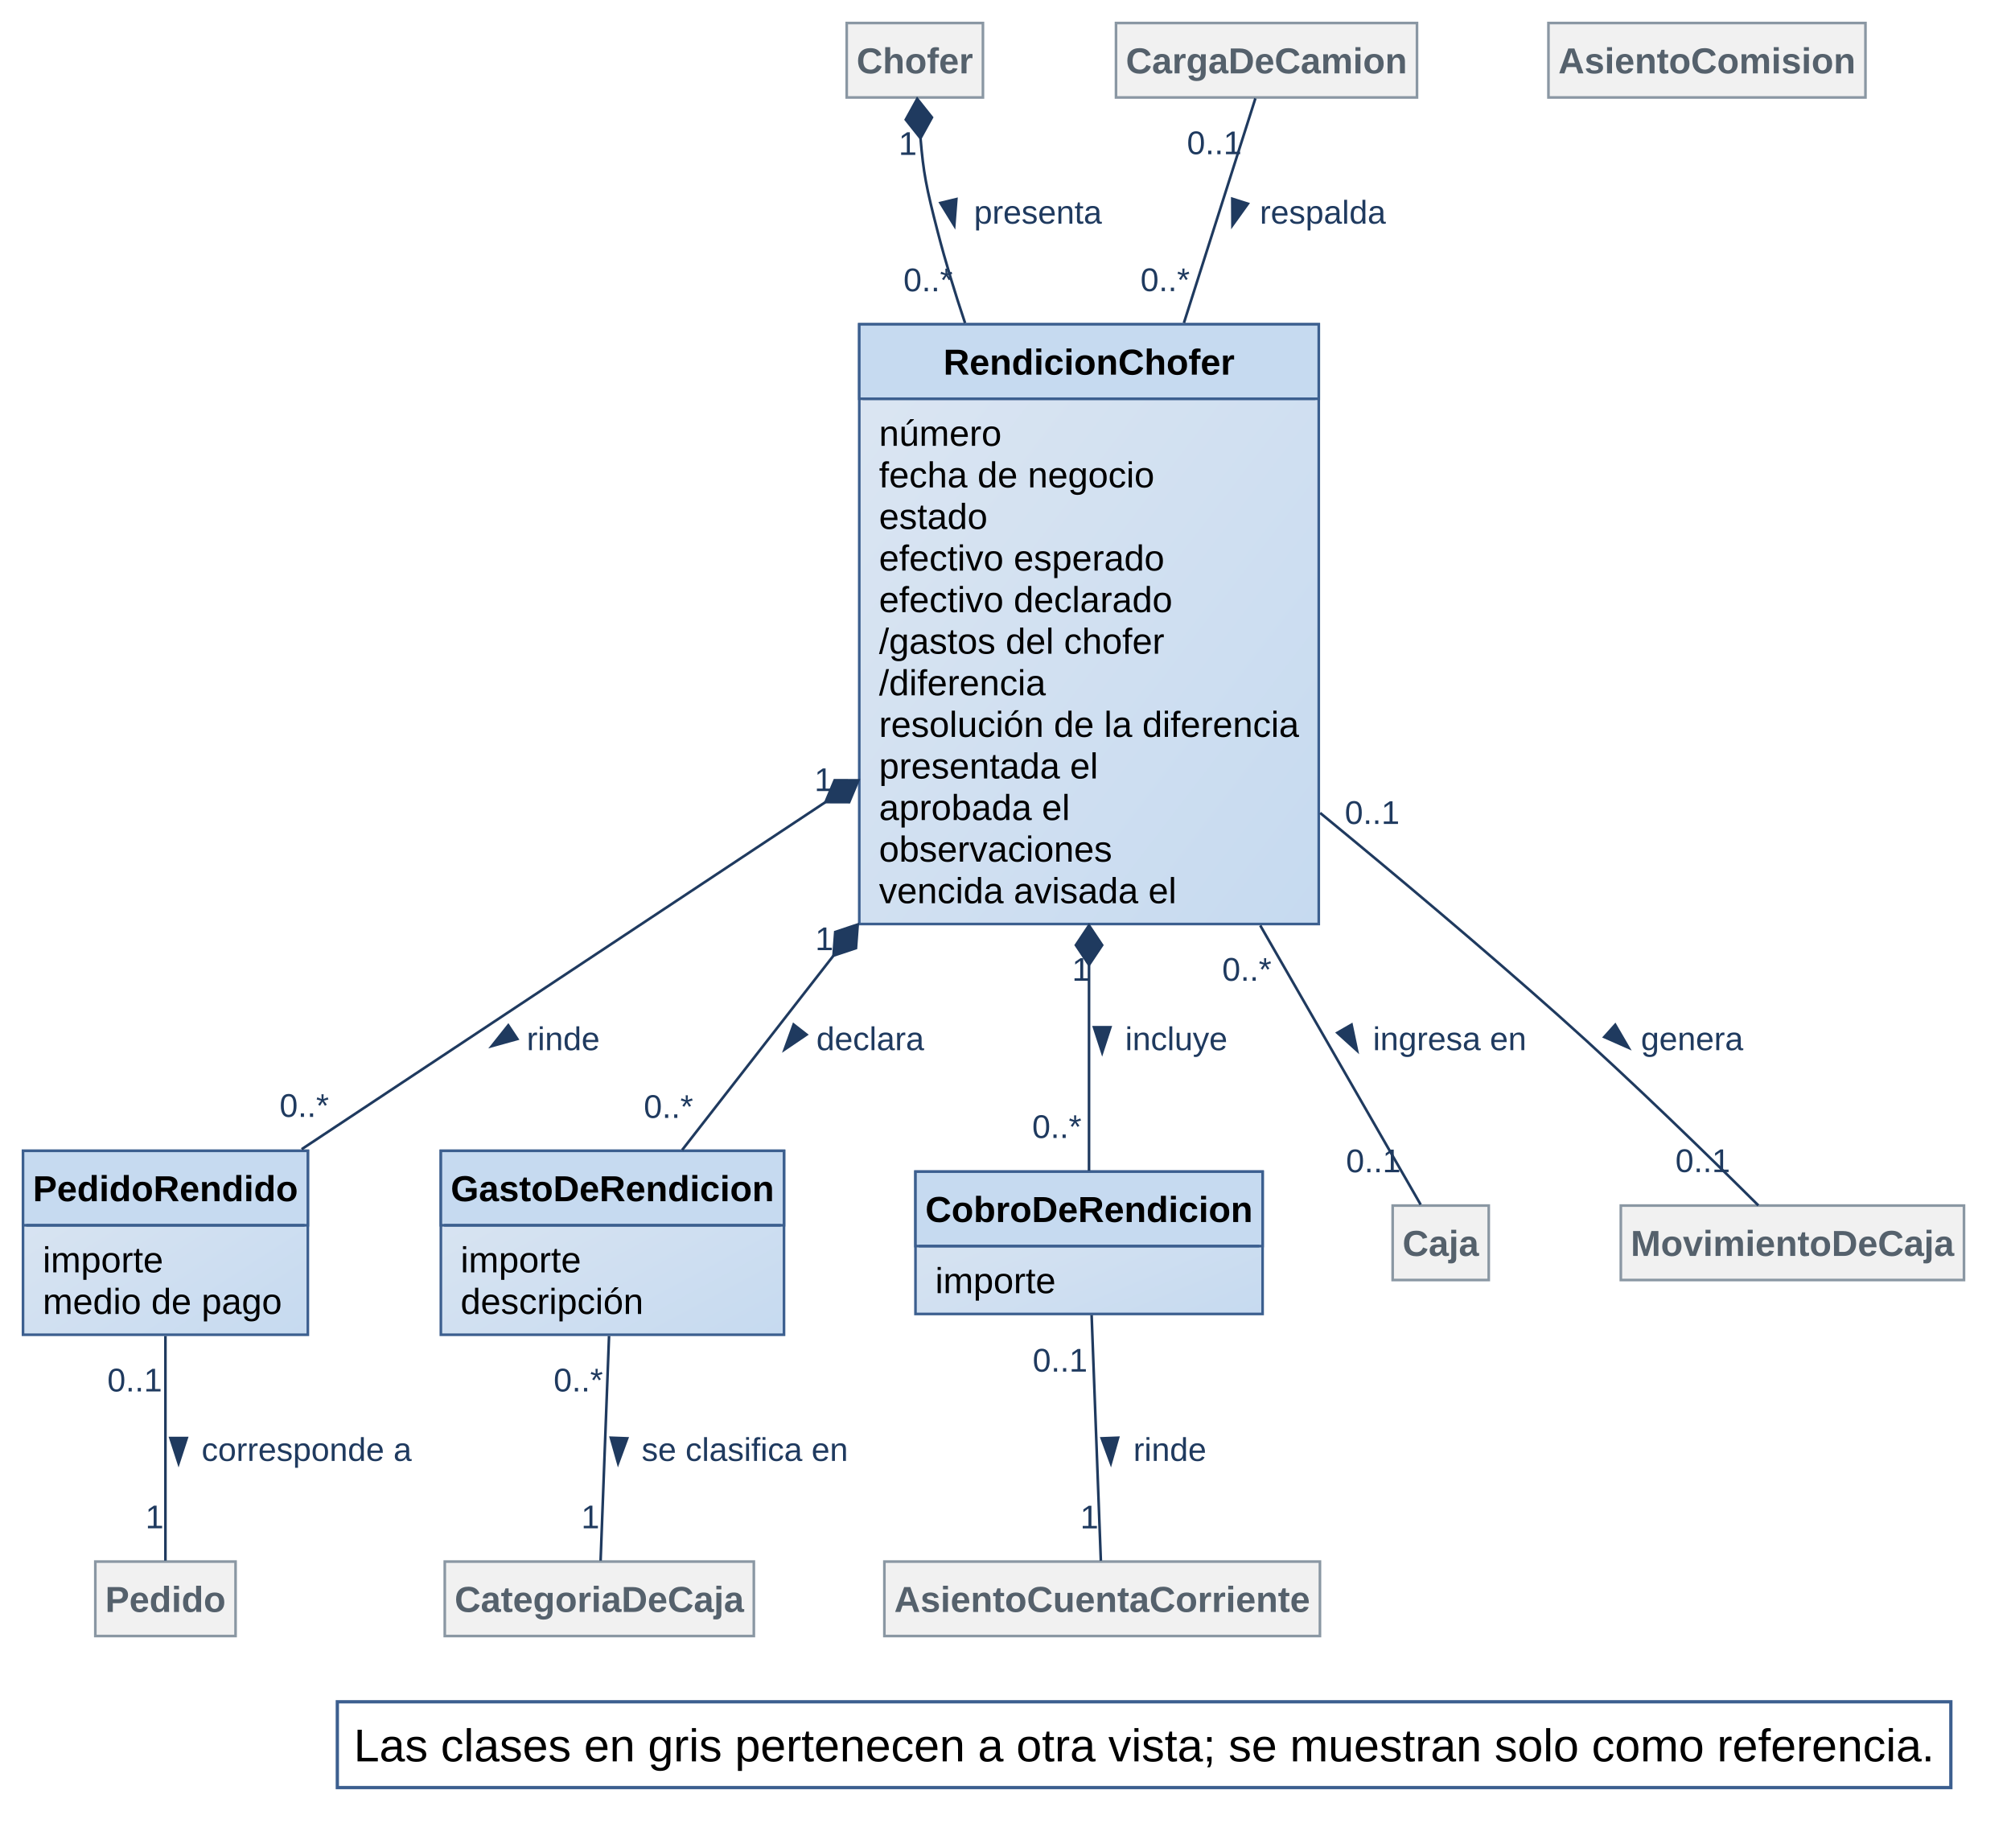
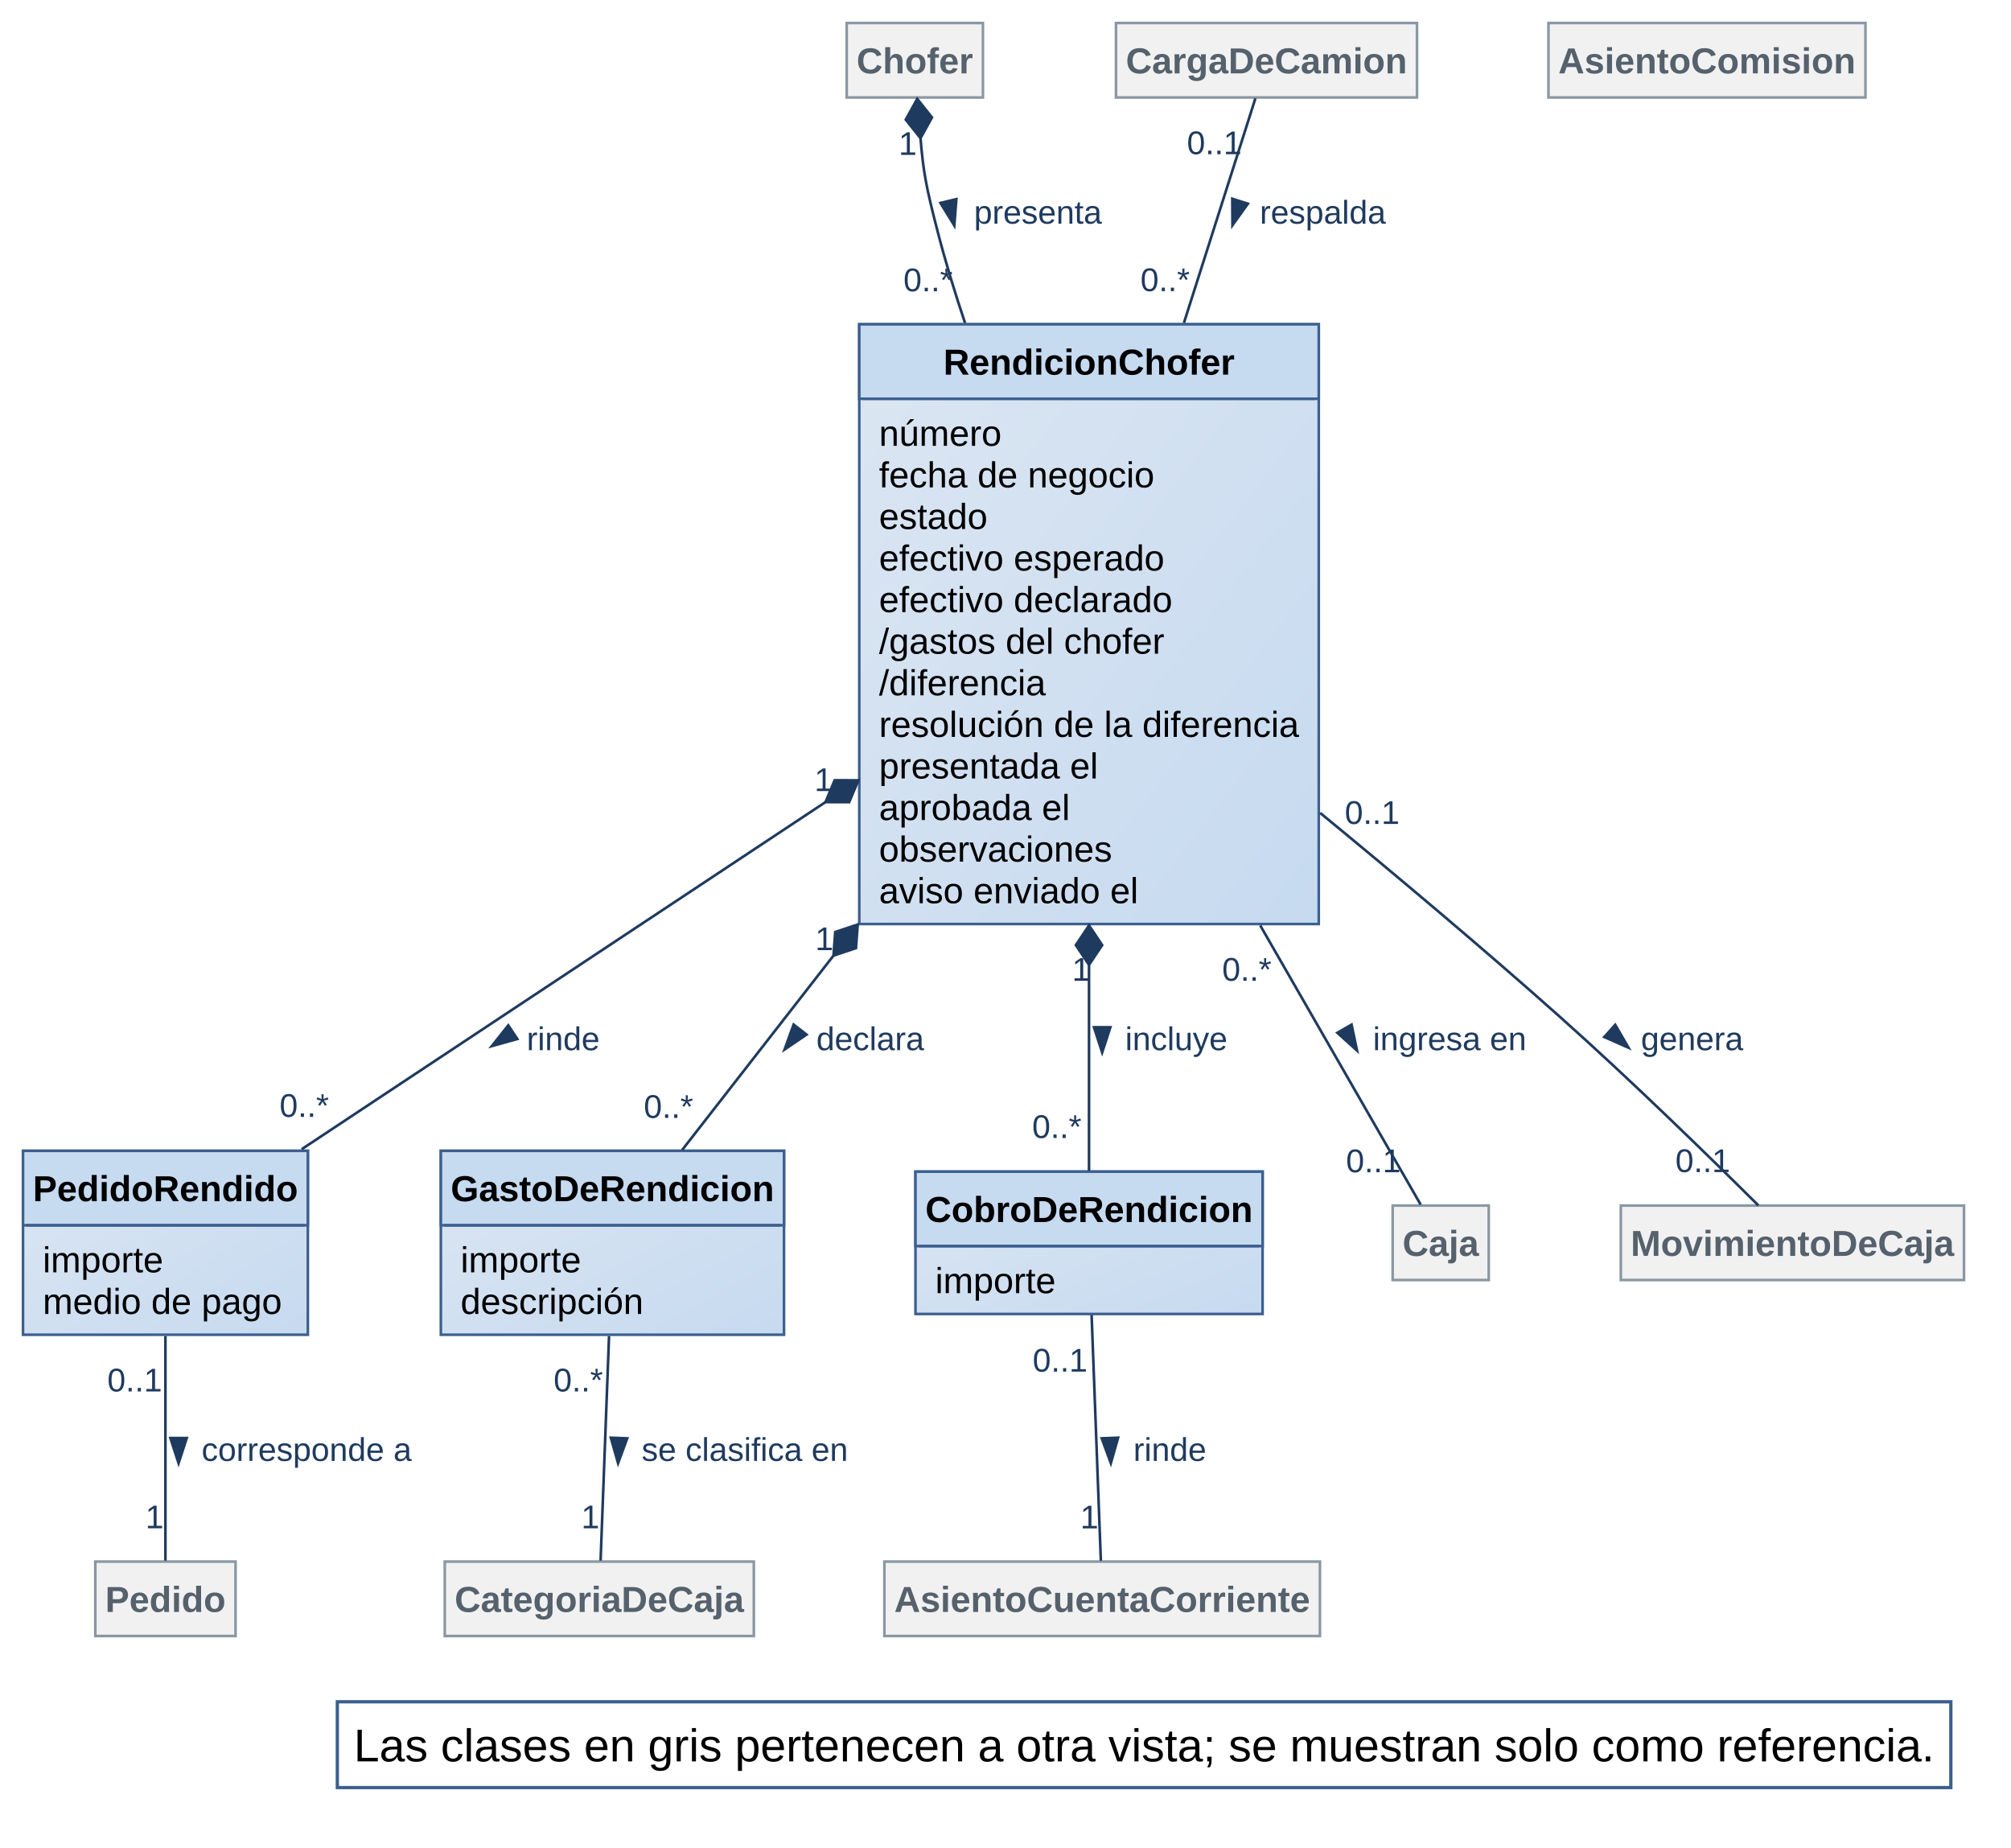
<svg xmlns="http://www.w3.org/2000/svg" version="1.1" data-diagram-type="CLASS" style="width:956px;height:878px;background:#FFFFFF;" width="956.25px" height="878.125px" viewBox="0 0 956 878" zoomAndPan="magnify" preserveAspectRatio="none" contentStyleType="text/css">
  <defs>
-     <linearGradient x1="0%" y1="0%" x2="100%" y2="100%" id="g1d780o2odcdvx0">
+     <linearGradient x1="0%" y1="0%" x2="100%" y2="100%" id="gf8daqg7gtil00">
      <stop stop-color="#DCE6F2" offset="0%" />
      <stop stop-color="#C6DAF0" offset="100%" />
    </linearGradient>
  </defs>
  <g font-family="sans-serif" lengthAdjust="spacing">
    <g class="entity" data-qualified-name="RendicionChofer" id="ent0001" data-source-line="9">
-       <rect x="408.484" y="154.141" width="218.437" height="285.056" fill="url(#g1d780o2odcdvx0)" style="stroke:#3C5F8F;stroke-width:1.25;" />
+       <rect x="408.484" y="154.141" width="218.437" height="285.056" fill="url(#gf8daqg7gtil00)" style="stroke:#3C5F8F;stroke-width:1.25;" />
      <rect x="408.484" y="154.141" width="218.437" height="35.389" fill="#C6DAF0" style="stroke:#3C5F8F;stroke-width:1.25;" />
      <text x="448.475" y="178.075" fill="#000" font-size="17.188" textLength="138.457" font-weight="700" font-family="Arial">RendicionChofer</text>
      <line x1="410.047" y1="189.53" x2="625.359" y2="189.53" style="stroke:#3C5F8F;stroke-width:1.25;" />
      <text x="417.859" y="211.901" fill="#000" font-size="17.188" textLength="58.276" font-family="Arial">número</text>
      <text x="417.859" y="231.665" fill="#000" font-size="17.188" textLength="130.92" font-family="Arial">fecha de negocio</text>
      <text x="417.859" y="251.429" fill="#000" font-size="17.188" textLength="51.604" font-family="Arial">estado</text>
      <text x="417.859" y="271.193" fill="#000" font-size="17.188" textLength="135.679" font-family="Arial">efectivo esperado</text>
      <text x="417.859" y="290.957" fill="#000" font-size="17.188" textLength="139.497" font-family="Arial">efectivo declarado</text>
      <text x="417.859" y="310.721" fill="#000" font-size="17.188" textLength="135.67" font-family="Arial">/gastos del chofer</text>
      <text x="417.859" y="330.485" fill="#000" font-size="17.188" textLength="79.299" font-family="Arial">/diferencia</text>
      <text x="417.859" y="350.249" fill="#000" font-size="17.188" textLength="199.687" font-family="Arial">resolución de la diferencia</text>
      <text x="417.859" y="370.013" fill="#000" font-size="17.188" textLength="104.157" font-family="Arial">presentada el</text>
      <text x="417.859" y="389.777" fill="#000" font-size="17.188" textLength="90.788" font-family="Arial">aprobada el</text>
      <text x="417.859" y="409.541" fill="#000" font-size="17.188" textLength="110.829" font-family="Arial">observaciones</text>
-       <text x="417.859" y="429.305" fill="#000" font-size="17.188" textLength="141.411" font-family="Arial">vencida avisada el</text>
+       <text x="417.859" y="429.305" fill="#000" font-size="17.188" textLength="123.258" font-family="Arial">aviso enviado el</text>
    </g>
    <g class="entity" data-qualified-name="PedidoRendido" id="ent0002" data-source-line="23">
-       <rect x="10.938" y="547" width="135.411" height="87.417" fill="url(#g1d780o2odcdvx0)" style="stroke:#3C5F8F;stroke-width:1.25;" />
+       <rect x="10.938" y="547" width="135.411" height="87.417" fill="url(#gf8daqg7gtil00)" style="stroke:#3C5F8F;stroke-width:1.25;" />
      <rect x="10.938" y="547" width="135.411" height="35.389" fill="#C6DAF0" style="stroke:#3C5F8F;stroke-width:1.25;" />
      <text x="15.625" y="570.934" fill="#000" font-size="17.188" textLength="126.036" font-weight="700" font-family="Arial">PedidoRendido</text>
      <line x1="12.5" y1="582.389" x2="144.786" y2="582.389" style="stroke:#3C5F8F;stroke-width:1.25;" />
      <text x="20.313" y="604.761" fill="#000" font-size="17.188" textLength="57.311" font-family="Arial">importe</text>
      <text x="20.313" y="624.525" fill="#000" font-size="17.188" textLength="113.716" font-family="Arial">medio de pago</text>
    </g>
    <g class="entity" data-qualified-name="GastoDeRendicion" id="ent0003" data-source-line="27">
-       <rect x="209.578" y="547" width="163.131" height="87.417" fill="url(#g1d780o2odcdvx0)" style="stroke:#3C5F8F;stroke-width:1.25;" />
+       <rect x="209.578" y="547" width="163.131" height="87.417" fill="url(#gf8daqg7gtil00)" style="stroke:#3C5F8F;stroke-width:1.25;" />
      <rect x="209.578" y="547" width="163.131" height="35.389" fill="#C6DAF0" style="stroke:#3C5F8F;stroke-width:1.25;" />
      <text x="214.266" y="570.934" fill="#000" font-size="17.188" textLength="153.756" font-weight="700" font-family="Arial">GastoDeRendicion</text>
      <line x1="211.141" y1="582.389" x2="371.147" y2="582.389" style="stroke:#3C5F8F;stroke-width:1.25;" />
      <text x="218.953" y="604.761" fill="#000" font-size="17.188" textLength="57.311" font-family="Arial">importe</text>
      <text x="218.953" y="624.525" fill="#000" font-size="17.188" textLength="86.936" font-family="Arial">descripción</text>
    </g>
    <g class="entity" data-qualified-name="CobroDeRendicion" id="ent0004" data-source-line="31">
-       <rect x="435.203" y="556.891" width="165.019" height="67.653" fill="url(#g1d780o2odcdvx0)" style="stroke:#3C5F8F;stroke-width:1.25;" />
+       <rect x="435.203" y="556.891" width="165.019" height="67.653" fill="url(#gf8daqg7gtil00)" style="stroke:#3C5F8F;stroke-width:1.25;" />
      <rect x="435.203" y="556.891" width="165.019" height="35.389" fill="#C6DAF0" style="stroke:#3C5F8F;stroke-width:1.25;" />
      <text x="439.891" y="580.825" fill="#000" font-size="17.188" textLength="155.644" font-weight="700" font-family="Arial">CobroDeRendicion</text>
      <line x1="436.766" y1="592.28" x2="598.66" y2="592.28" style="stroke:#3C5F8F;stroke-width:1.25;" />
      <text x="444.578" y="614.651" fill="#000" font-size="17.188" textLength="57.311" font-family="Arial">importe</text>
    </g>
    <g class="entity" data-qualified-name="Chofer" id="ent0005" data-source-line="34">
      <rect x="402.516" y="10.938" width="64.756" height="35.389" fill="#F1F1F1" style="stroke:#8A97A3;stroke-width:1.25;" />
      <text x="407.203" y="34.872" fill="#55616C" font-size="17.188" textLength="55.381" font-weight="700" font-family="Arial">Chofer</text>
    </g>
    <g class="entity" data-qualified-name="Pedido" id="ent0006" data-source-line="35">
      <rect x="45.313" y="742.234" width="66.669" height="35.389" fill="#F1F1F1" style="stroke:#8A97A3;stroke-width:1.25;" />
      <text x="50" y="766.169" fill="#55616C" font-size="17.188" textLength="57.294" font-weight="700" font-family="Arial">Pedido</text>
    </g>
    <g class="entity" data-qualified-name="Caja" id="ent0007" data-source-line="36">
      <rect x="662.047" y="573.016" width="45.68" height="35.389" fill="#F1F1F1" style="stroke:#8A97A3;stroke-width:1.25;" />
      <text x="666.734" y="596.95" fill="#55616C" font-size="17.188" textLength="36.305" font-weight="700" font-family="Arial">Caja</text>
    </g>
    <g class="entity" data-qualified-name="MovimientoDeCaja" id="ent0008" data-source-line="37">
      <rect x="770.516" y="573.016" width="163.139" height="35.389" fill="#F1F1F1" style="stroke:#8A97A3;stroke-width:1.25;" />
      <text x="775.203" y="596.95" fill="#55616C" font-size="17.188" textLength="153.764" font-weight="700" font-family="Arial">MovimientoDeCaja</text>
    </g>
    <g class="entity" data-qualified-name="CategoriaDeCaja" id="ent0009" data-source-line="38">
      <rect x="211.438" y="742.234" width="146.925" height="35.389" fill="#F1F1F1" style="stroke:#8A97A3;stroke-width:1.25;" />
      <text x="216.125" y="766.169" fill="#55616C" font-size="17.188" textLength="137.55" font-weight="700" font-family="Arial">CategoriaDeCaja</text>
    </g>
    <g class="entity" data-qualified-name="AsientoCuentaCorriente" id="ent0010" data-source-line="39">
      <rect x="420.422" y="742.234" width="207.056" height="35.389" fill="#F1F1F1" style="stroke:#8A97A3;stroke-width:1.25;" />
      <text x="425.109" y="766.169" fill="#55616C" font-size="17.188" textLength="197.681" font-weight="700" font-family="Arial">AsientoCuentaCorriente</text>
    </g>
    <g class="entity" data-qualified-name="AsientoComision" id="ent0011" data-source-line="40">
      <rect x="736.109" y="10.938" width="150.702" height="35.389" fill="#F1F1F1" style="stroke:#8A97A3;stroke-width:1.25;" />
      <text x="740.797" y="34.872" fill="#55616C" font-size="17.188" textLength="141.327" font-weight="700" font-family="Arial">AsientoComision</text>
    </g>
    <g class="entity" data-qualified-name="CargaDeCamion" id="ent0012" data-source-line="41">
      <rect x="530.531" y="10.938" width="143.09" height="35.389" fill="#F1F1F1" style="stroke:#8A97A3;stroke-width:1.25;" />
      <text x="535.219" y="34.872" fill="#55616C" font-size="17.188" textLength="133.715" font-weight="700" font-family="Arial">CargaDeCamion</text>
    </g>
    <g class="link" data-entity-1="ent0005" data-entity-2="ent0001" id="lnk13" data-source-line="44" data-link-type="composition">
      <path d="M437.599,65.684 C438.974,82.075 440.266,88.891 445.828,110.391 C449.5,124.547 453.922,139.094 458.766,153.516" style="stroke:#1F3A5F;stroke-width:1.25;" fill="none" id="Chofer-backto-RendicionChofer" codeLine="44" />
      <polygon points="436.031,47,430.587,56.865,437.599,65.684,443.043,55.82,436.031,47" fill="#1F3A5F" style="stroke:#1F3A5F;stroke-width:1.25;stroke-linejoin:miter;stroke-miterlimit:10;" />
      <polygon points="453.542,106.7,454.465,94.848,447.322,96.569,453.542,106.7" fill="#1F3A5F" style="stroke:#1F3A5F;stroke-width:1.563;stroke-linejoin:miter;stroke-miterlimit:10;" />
      <text x="463.016" y="106.297" fill="#1F3A5F" font-size="15.625" textLength="60.806" font-family="Arial">presenta</text>
      <text x="427.199" y="73.622" fill="#1F3A5F" font-size="15.625" font-family="Arial">1</text>
      <text x="429.478" y="138.45" fill="#1F3A5F" font-size="15.625" textLength="23.453" font-family="Arial">0..*</text>
    </g>
    <g class="link" data-entity-1="ent0001" data-entity-2="ent0007" id="lnk14" data-source-line="45" data-link-type="association">
      <path d="M599.094,439.859 C629.484,492.75 660.266,546.313 675.359,572.563" style="stroke:#1F3A5F;stroke-width:1.25;" fill="none" id="RendicionChofer-Caja" codeLine="45" />
      <polygon points="644.849,498.902,642.4,487.269,636.03,490.93,644.849,498.902" fill="#1F3A5F" style="stroke:#1F3A5F;stroke-width:1.563;stroke-linejoin:miter;stroke-miterlimit:10;" />
      <text x="652.672" y="499.156" fill="#1F3A5F" font-size="15.625" textLength="72.968" font-family="Arial">ingresa en</text>
      <text x="580.991" y="466.166" fill="#1F3A5F" font-size="15.625" textLength="23.453" font-family="Arial">0..*</text>
      <text x="639.88" y="557.185" fill="#1F3A5F" font-size="15.625" textLength="26.062" font-family="Arial">0..1</text>
    </g>
    <g class="link" data-entity-1="ent0001" data-entity-2="ent0008" id="lnk15" data-source-line="46" data-link-type="association">
      <path d="M627.578,386.391 C664.188,416.469 704.859,450.656 741.141,482.938 C775.797,513.781 814.594,551.766 835.891,572.938" style="stroke:#1F3A5F;stroke-width:1.25;" fill="none" id="RendicionChofer-MovimientoDeCaja" codeLine="46" />
      <polygon points="773.797,497.653,767.825,487.374,762.923,492.847,773.797,497.653" fill="#1F3A5F" style="stroke:#1F3A5F;stroke-width:1.563;stroke-linejoin:miter;stroke-miterlimit:10;" />
      <text x="780.078" y="499.156" fill="#1F3A5F" font-size="15.625" textLength="48.653" font-family="Arial">genera</text>
      <text x="639.293" y="391.629" fill="#1F3A5F" font-size="15.625" textLength="26.062" font-family="Arial">0..1</text>
      <text x="796.457" y="557.093" fill="#1F3A5F" font-size="15.625" textLength="26.062" font-family="Arial">0..1</text>
    </g>
    <g class="link" data-entity-1="ent0001" data-entity-2="ent0002" id="lnk16" data-source-line="47" data-link-type="composition">
      <path d="M392.417,381.247 C309.104,436.45 212.984,500.141 143.406,546.234" style="stroke:#1F3A5F;stroke-width:1.25;" fill="none" id="RendicionChofer-backto-PedidoRendido" codeLine="47" />
      <polygon points="408.047,370.891,396.78,370.859,392.417,381.247,403.684,381.279,408.047,370.891" fill="#1F3A5F" style="stroke:#1F3A5F;stroke-width:1.25;stroke-linejoin:miter;stroke-miterlimit:10;" />
      <polygon points="234.227,496.936,245.682,493.753,241.624,487.628,234.227,496.936" fill="#1F3A5F" style="stroke:#1F3A5F;stroke-width:1.563;stroke-linejoin:miter;stroke-miterlimit:10;" />
      <text x="250.375" y="499.156" fill="#1F3A5F" font-size="15.625" textLength="34.744" font-family="Arial">rinde</text>
      <text x="387.154" y="375.993" fill="#1F3A5F" font-size="15.625" font-family="Arial">1</text>
      <text x="132.9" y="530.863" fill="#1F3A5F" font-size="15.625" textLength="23.453" font-family="Arial">0..*</text>
    </g>
    <g class="link" data-entity-1="ent0002" data-entity-2="ent0006" id="lnk17" data-source-line="48" data-link-type="association">
      <path d="M78.641,635.047 C78.641,669.844 78.641,717.078 78.641,741.781" style="stroke:#1F3A5F;stroke-width:1.25;" fill="none" id="PedidoRendido-Pedido" codeLine="48" />
      <polygon points="84.891,694.968,88.564,683.662,81.217,683.662,84.891,694.968" fill="#1F3A5F" style="stroke:#1F3A5F;stroke-width:1.563;stroke-linejoin:miter;stroke-miterlimit:10;" />
      <text x="95.828" y="694.39" fill="#1F3A5F" font-size="15.625" textLength="99.892" font-family="Arial">corresponde a</text>
      <text x="51.022" y="661.367" fill="#1F3A5F" font-size="15.625" textLength="26.062" font-family="Arial">0..1</text>
      <text x="69.134" y="726.403" fill="#1F3A5F" font-size="15.625" font-family="Arial">1</text>
    </g>
    <g class="link" data-entity-1="ent0001" data-entity-2="ent0003" id="lnk18" data-source-line="49" data-link-type="composition">
      <path d="M396.228,454.214 C365.774,493.307 346.547,518.016 324.266,546.625" style="stroke:#1F3A5F;stroke-width:1.25;" fill="none" id="RendicionChofer-backto-GastoDeRendicion" codeLine="49" />
      <polygon points="407.75,439.422,397.058,442.977,396.228,454.214,406.919,450.659,407.75,439.422" fill="#1F3A5F" style="stroke:#1F3A5F;stroke-width:1.25;stroke-linejoin:miter;stroke-miterlimit:10;" />
      <polygon points="373.301,498.415,383.146,491.751,377.349,487.237,373.301,498.415" fill="#1F3A5F" style="stroke:#1F3A5F;stroke-width:1.563;stroke-linejoin:miter;stroke-miterlimit:10;" />
      <text x="388.078" y="499.156" fill="#1F3A5F" font-size="15.625" textLength="51.247" font-family="Arial">declara</text>
      <text x="387.532" y="451.607" fill="#1F3A5F" font-size="15.625" font-family="Arial">1</text>
      <text x="306.047" y="531.349" fill="#1F3A5F" font-size="15.625" textLength="23.453" font-family="Arial">0..*</text>
    </g>
    <g class="link" data-entity-1="ent0003" data-entity-2="ent0009" id="lnk19" data-source-line="50" data-link-type="association">
      <path d="M289.531,635.047 C288.219,669.844 286.453,717.078 285.516,741.781" style="stroke:#1F3A5F;stroke-width:1.25;" fill="none" id="GastoDeRendicion-CategoriaDeCaja" codeLine="50" />
      <polygon points="293.843,694.964,297.939,683.803,290.597,683.527,293.843,694.964" fill="#1F3A5F" style="stroke:#1F3A5F;stroke-width:1.563;stroke-linejoin:miter;stroke-miterlimit:10;" />
      <text x="305.016" y="694.39" fill="#1F3A5F" font-size="15.625" textLength="98.137" font-family="Arial">se clasifica en</text>
      <text x="263.179" y="661.367" fill="#1F3A5F" font-size="15.625" textLength="23.453" font-family="Arial">0..*</text>
      <text x="276.313" y="726.403" fill="#1F3A5F" font-size="15.625" font-family="Arial">1</text>
    </g>
    <g class="link" data-entity-1="ent0001" data-entity-2="ent0004" id="lnk20" data-source-line="51" data-link-type="composition">
      <path d="M517.703,458.609 C517.703,502.25 517.703,527.594 517.703,556.438" style="stroke:#1F3A5F;stroke-width:1.25;" fill="none" id="RendicionChofer-backto-CobroDeRendicion" codeLine="51" />
      <polygon points="517.703,439.859,511.453,449.234,517.703,458.609,523.953,449.234,517.703,439.859" fill="#1F3A5F" style="stroke:#1F3A5F;stroke-width:1.25;stroke-linejoin:miter;stroke-miterlimit:10;" />
      <polygon points="523.953,499.734,527.627,488.427,520.279,488.427,523.953,499.734" fill="#1F3A5F" style="stroke:#1F3A5F;stroke-width:1.563;stroke-linejoin:miter;stroke-miterlimit:10;" />
      <text x="534.891" y="499.156" fill="#1F3A5F" font-size="15.625" textLength="48.637" font-family="Arial">incluye</text>
      <text x="509.625" y="466.166" fill="#1F3A5F" font-size="15.625" font-family="Arial">1</text>
      <text x="490.676" y="540.896" fill="#1F3A5F" font-size="15.625" textLength="23.453" font-family="Arial">0..*</text>
    </g>
    <g class="link" data-entity-1="ent0004" data-entity-2="ent0010" id="lnk21" data-source-line="52" data-link-type="association">
      <path d="M518.938,625.094 C520.266,660.266 522.313,714.688 523.328,741.813" style="stroke:#1F3A5F;stroke-width:1.25;" fill="none" id="CobroDeRendicion-AsientoCuentaCorriente" codeLine="52" />
      <polygon points="528.063,694.964,531.309,683.527,523.967,683.803,528.063,694.964" fill="#1F3A5F" style="stroke:#1F3A5F;stroke-width:1.563;stroke-linejoin:miter;stroke-miterlimit:10;" />
      <text x="538.766" y="694.39" fill="#1F3A5F" font-size="15.625" textLength="34.744" font-family="Arial">rinde</text>
      <text x="490.916" y="651.945" fill="#1F3A5F" font-size="15.625" textLength="26.062" font-family="Arial">0..1</text>
      <text x="513.522" y="726.45" fill="#1F3A5F" font-size="15.625" font-family="Arial">1</text>
    </g>
    <g class="link" data-entity-1="ent0012" data-entity-2="ent0001" id="lnk22" data-source-line="53" data-link-type="association">
      <path d="M596.797,46.766 C589.734,68.969 576.484,110.562 562.828,153.453" style="stroke:#1F3A5F;stroke-width:1.25;" fill="none" id="CargaDeCamion-RendicionChofer" codeLine="53" />
      <polygon points="586.041,106.58,592.972,96.921,585.971,94.692,586.041,106.58" fill="#1F3A5F" style="stroke:#1F3A5F;stroke-width:1.563;stroke-linejoin:miter;stroke-miterlimit:10;" />
      <text x="598.875" y="106.297" fill="#1F3A5F" font-size="15.625" textLength="59.937" font-family="Arial">respalda</text>
      <text x="564.251" y="73.285" fill="#1F3A5F" font-size="15.625" textLength="26.062" font-family="Arial">0..1</text>
      <text x="542.158" y="138.382" fill="#1F3A5F" font-size="15.625" textLength="23.453" font-family="Arial">0..*</text>
    </g>
    <g class="legend" data-source-line="55">
      <rect x="160.361" y="808.873" width="767.044" height="40.779" fill="none" style="stroke:#3C5F8F;stroke-width:1.563;" />
      <text x="168.173" y="837.204" fill="#000" font-size="21.875" textLength="751.419" font-family="Arial">Las clases en gris pertenecen a otra vista; se muestran solo como referencia.</text>
    </g>
  </g>
</svg>
